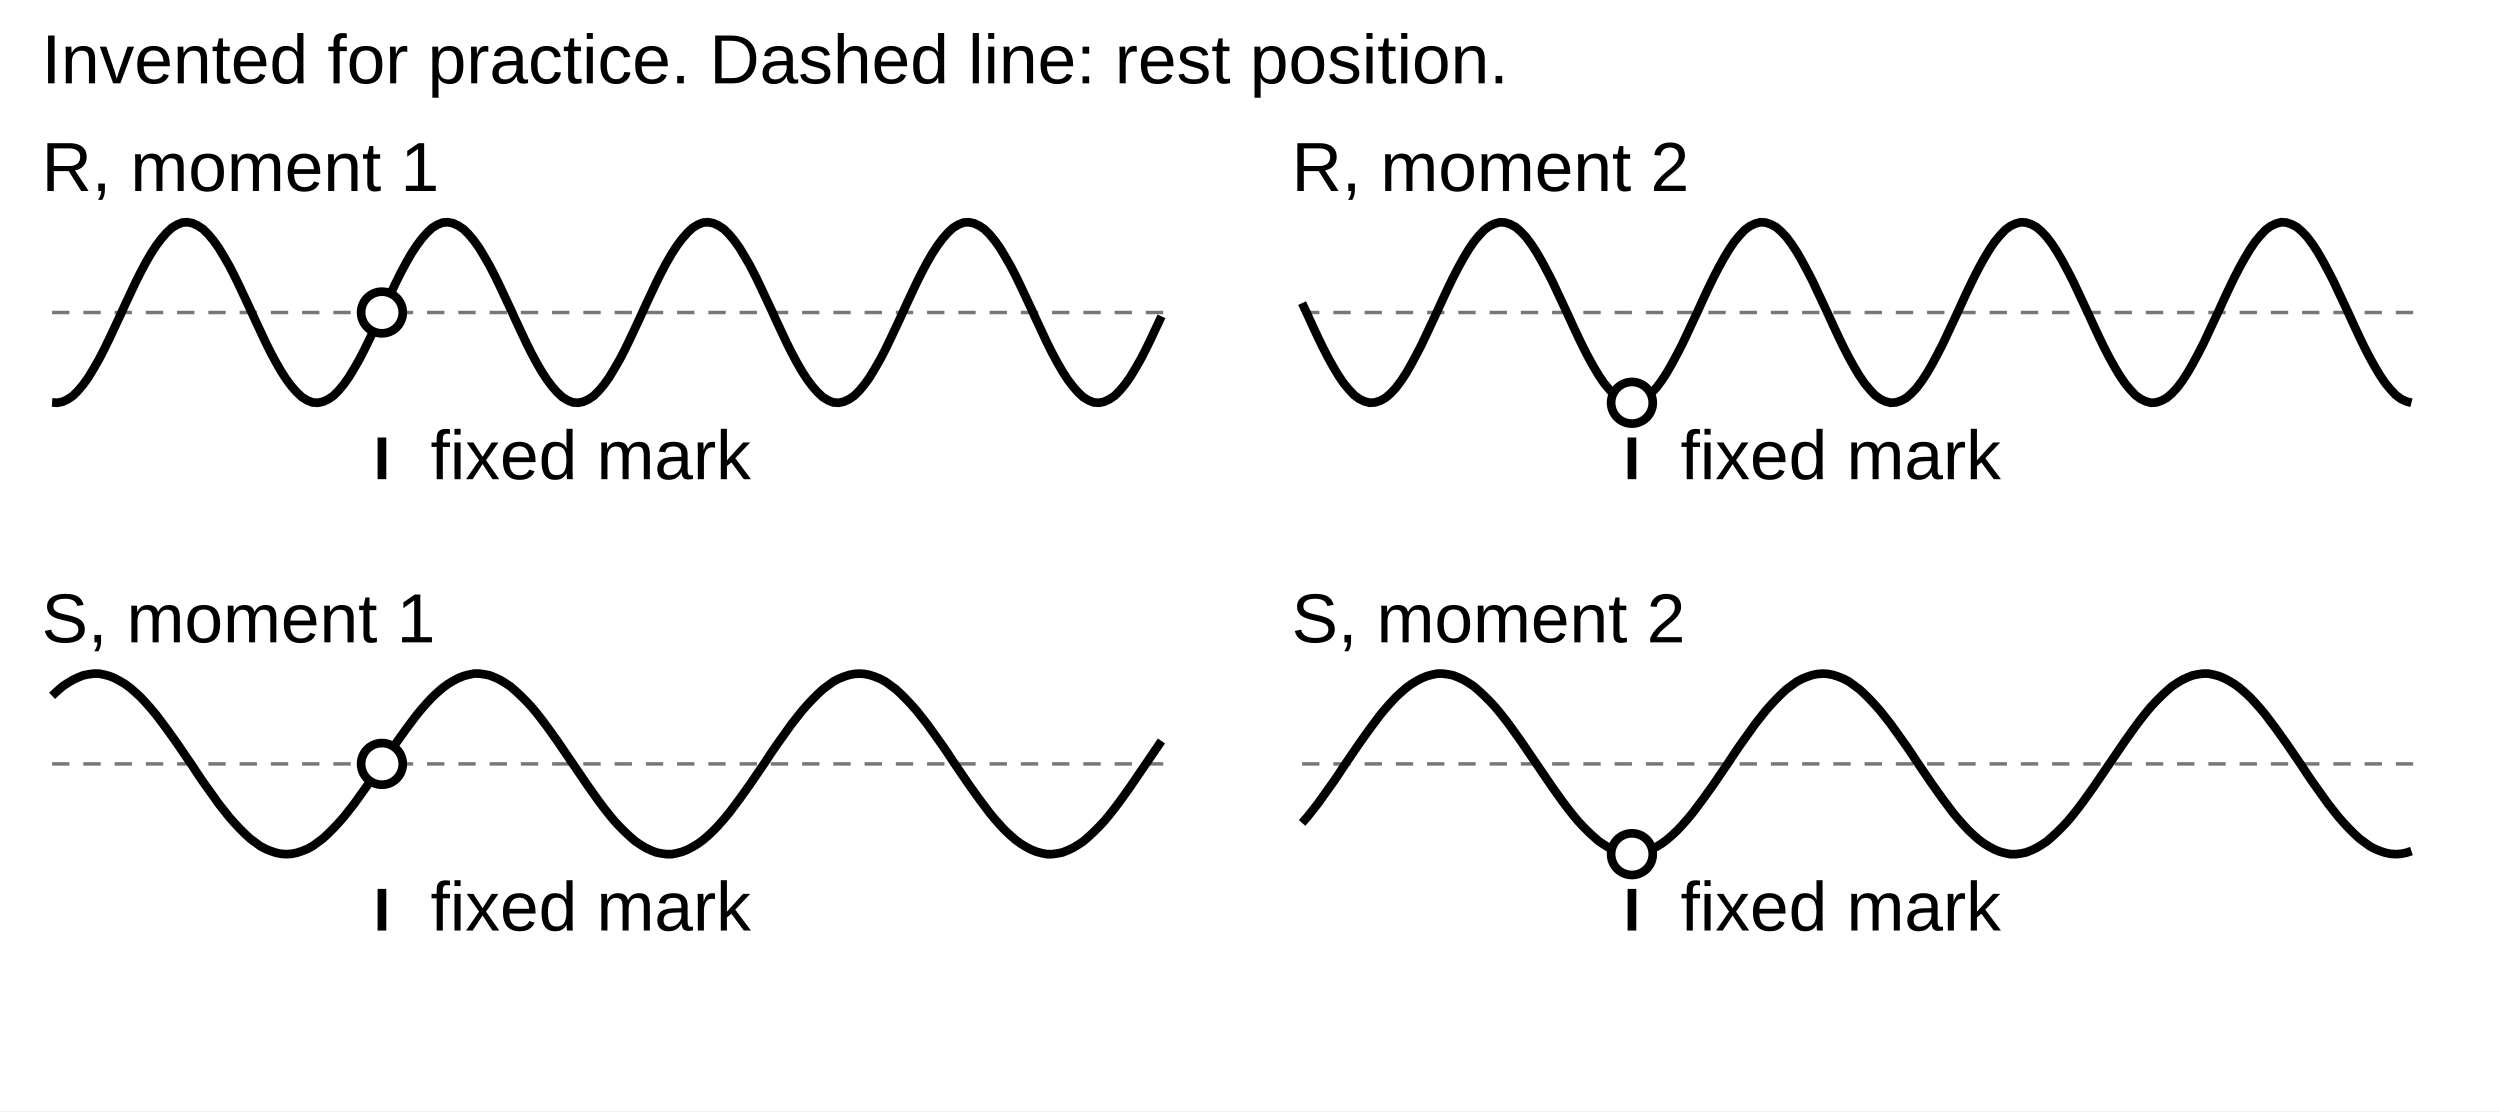
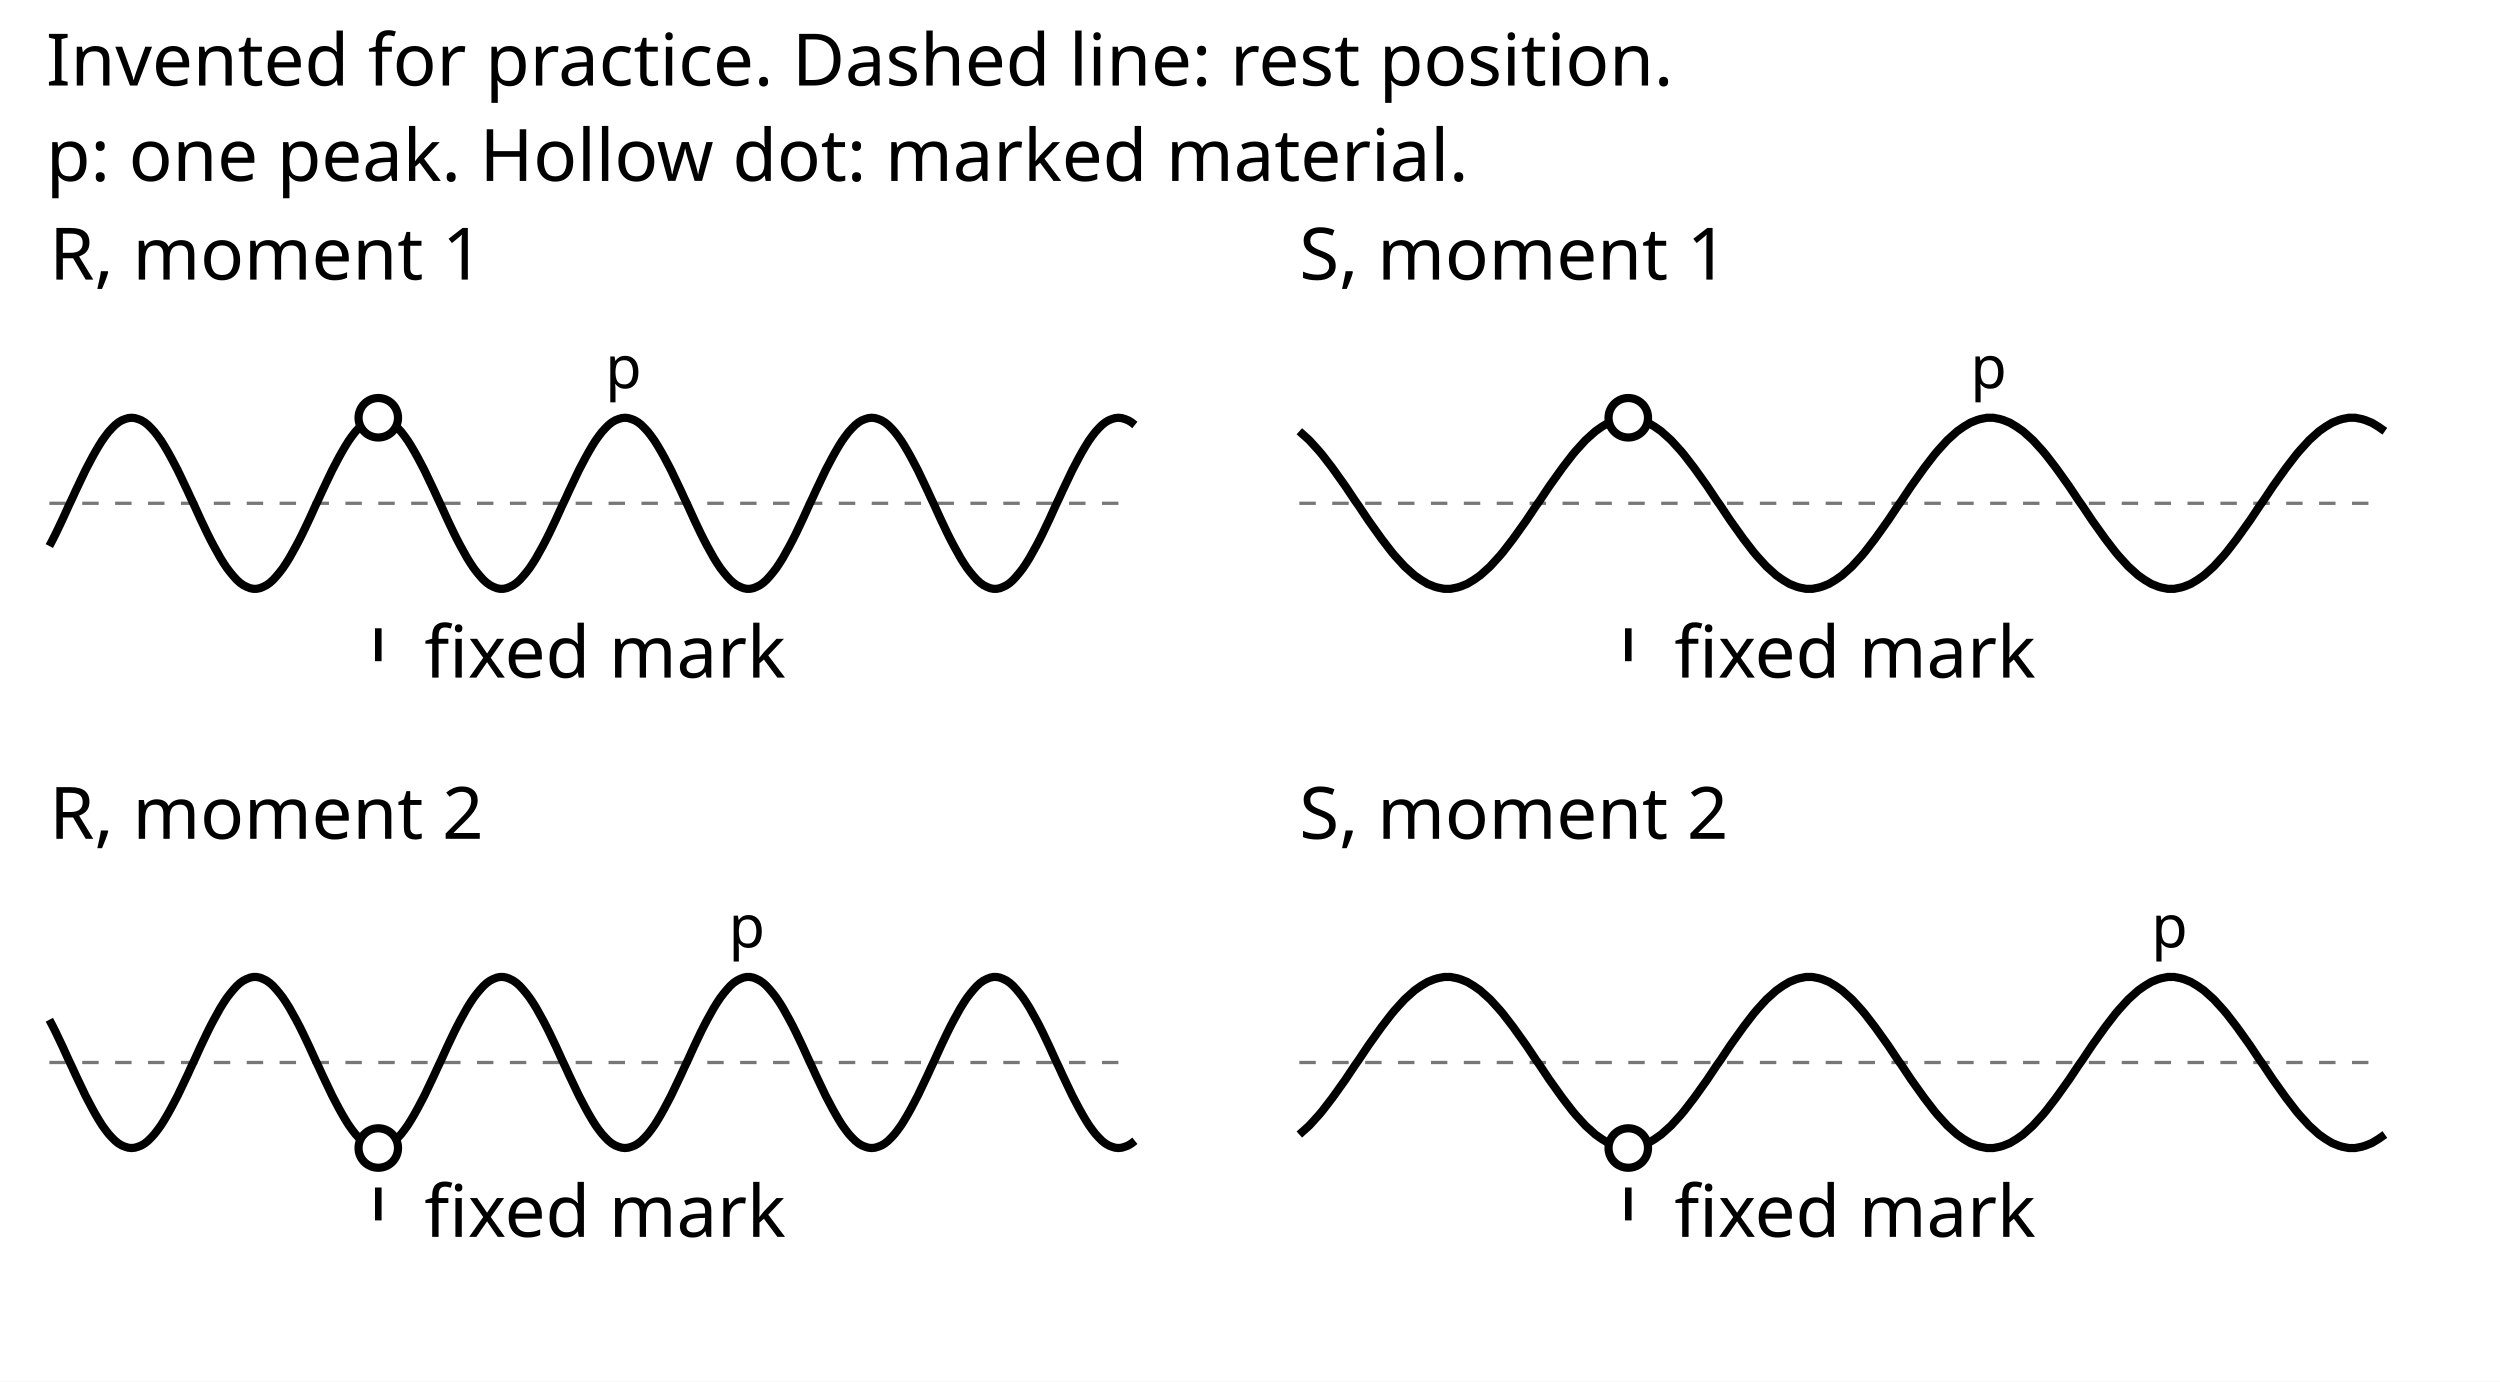
- <svg xmlns="http://www.w3.org/2000/svg" viewBox="0 0 720 320" role="img" aria-label="Original invented observation frames">
+ <svg xmlns="http://www.w3.org/2000/svg" viewBox="0 0 760 420" role="img" aria-label="Invented wave observation frames">
  <rect width="100%" height="100%" fill="white" />
-   <g font-family="Arial,sans-serif" font-size="20" fill="black">
-     <text x="12" y="24">Invented for practice. Dashed line: rest position.</text>
-     <text x="12" y="55">R, moment 1</text>
-     <line x1="15" y1="90" x2="335" y2="90" stroke="#777" stroke-dasharray="5 4" />
-     <polyline points="15.0,115.9 16.5,116.0 18.0,115.7 19.5,115.0 21.0,114.0 22.5,112.5 24.0,110.7 25.5,108.6 27.0,106.1 28.5,103.5 30.0,100.6 31.5,97.5 33.0,94.3 34.5,91.1 36.0,87.8 37.5,84.6 39.0,81.4 40.5,78.4 42.0,75.6 43.5,73.0 45.0,70.7 46.5,68.7 48.0,67.0 49.5,65.6 51.0,64.7 52.5,64.1 54.0,64.0 55.5,64.3 57.0,65.0 58.5,66.0 60.0,67.5 61.5,69.3 63.0,71.4 64.5,73.9 66.0,76.5 67.5,79.4 69.0,82.5 70.5,85.7 72.0,88.9 73.5,92.2 75.0,95.4 76.5,98.6 78.0,101.6 79.5,104.4 81.0,107.0 82.5,109.3 84.0,111.3 85.5,113.0 87.0,114.4 88.5,115.3 90.0,115.9 91.5,116.0 93.0,115.7 94.5,115.0 96.0,114.0 97.5,112.5 99.0,110.7 100.5,108.6 102.0,106.1 103.5,103.5 105.0,100.6 106.5,97.5 108.0,94.3 109.5,91.1 111.0,87.8 112.5,84.6 114.0,81.4 115.5,78.4 117.0,75.6 118.5,73.0 120.0,70.7 121.5,68.7 123.0,67.0 124.5,65.6 126.0,64.7 127.5,64.1 129.0,64.0 130.5,64.3 132.0,65.0 133.5,66.0 135.0,67.5 136.5,69.3 138.0,71.4 139.5,73.9 141.0,76.5 142.5,79.4 144.0,82.5 145.5,85.7 147.0,88.9 148.5,92.2 150.0,95.4 151.5,98.6 153.0,101.6 154.5,104.4 156.0,107.0 157.5,109.3 159.0,111.3 160.5,113.0 162.0,114.4 163.5,115.3 165.0,115.9 166.5,116.0 168.0,115.7 169.5,115.0 171.0,114.0 172.5,112.5 174.0,110.7 175.5,108.6 177.0,106.1 178.5,103.5 180.0,100.6 181.5,97.5 183.0,94.3 184.5,91.1 186.0,87.8 187.5,84.6 189.0,81.4 190.5,78.4 192.0,75.6 193.5,73.0 195.0,70.7 196.5,68.7 198.0,67.0 199.5,65.6 201.0,64.7 202.5,64.1 204.0,64.0 205.5,64.3 207.0,65.0 208.5,66.0 210.0,67.5 211.5,69.3 213.0,71.4 214.5,73.9 216.0,76.5 217.5,79.4 219.0,82.5 220.5,85.7 222.0,88.9 223.5,92.2 225.0,95.4 226.5,98.6 228.0,101.6 229.5,104.4 231.0,107.0 232.5,109.3 234.0,111.3 235.5,113.0 237.0,114.4 238.5,115.3 240.0,115.9 241.5,116.0 243.0,115.7 244.5,115.0 246.0,114.0 247.5,112.5 249.0,110.7 250.5,108.6 252.0,106.1 253.5,103.5 255.0,100.6 256.5,97.5 258.0,94.3 259.5,91.1 261.0,87.8 262.5,84.6 264.0,81.4 265.5,78.4 267.0,75.6 268.5,73.0 270.0,70.7 271.5,68.7 273.0,67.0 274.5,65.6 276.0,64.7 277.5,64.1 279.0,64.0 280.5,64.3 282.0,65.0 283.5,66.0 285.0,67.5 286.5,69.3 288.0,71.4 289.5,73.9 291.0,76.5 292.5,79.4 294.0,82.5 295.5,85.7 297.0,88.9 298.5,92.2 300.0,95.4 301.5,98.6 303.0,101.6 304.5,104.4 306.0,107.0 307.5,109.3 309.0,111.3 310.5,113.0 312.0,114.4 313.5,115.3 315.0,115.9 316.5,116.0 318.0,115.7 319.5,115.0 321.0,114.0 322.5,112.5 324.0,110.7 325.5,108.6 327.0,106.1 328.5,103.5 330.0,100.6 331.5,97.5 333.0,94.3 334.5,91.1" fill="none" stroke="black" stroke-width="2.5" />
-     <circle cx="110" cy="90.0" r="6" fill="white" stroke="black" stroke-width="2.5" />
-     <line x1="110" y1="126" x2="110" y2="138" stroke="black" stroke-width="2.5" />
-     <text x="124" y="138">fixed mark</text>
-     <text x="372" y="55">R, moment 2</text>
-     <line x1="375" y1="90" x2="695" y2="90" stroke="#777" stroke-dasharray="5 4" />
-     <polyline points="375.0,87.3 376.5,90.5 378.0,93.8 379.5,97.0 381.0,100.1 382.5,103.0 384.0,105.7 385.5,108.2 387.0,110.4 388.5,112.2 390.0,113.8 391.5,114.9 393.0,115.6 394.5,116.0 396.0,115.9 397.5,115.4 399.0,114.6 400.5,113.3 402.0,111.7 403.5,109.7 405.0,107.4 406.5,104.8 408.0,102.0 409.5,99.1 411.0,95.9 412.5,92.7 414.0,89.5 415.5,86.2 417.0,83.0 418.5,79.9 420.0,77.0 421.5,74.3 423.0,71.8 424.5,69.6 426.0,67.8 427.5,66.2 429.0,65.1 430.5,64.4 432.0,64.0 433.5,64.1 435.0,64.6 436.5,65.4 438.0,66.7 439.5,68.3 441.0,70.3 442.5,72.6 444.0,75.2 445.5,78.0 447.0,80.9 448.5,84.1 450.0,87.3 451.5,90.5 453.0,93.8 454.5,97.0 456.0,100.1 457.5,103.0 459.0,105.7 460.5,108.2 462.0,110.4 463.5,112.2 465.0,113.8 466.5,114.9 468.0,115.6 469.5,116.0 471.0,115.9 472.5,115.4 474.0,114.6 475.5,113.3 477.0,111.7 478.5,109.7 480.0,107.4 481.5,104.8 483.0,102.0 484.5,99.1 486.0,95.9 487.5,92.7 489.0,89.5 490.5,86.2 492.0,83.0 493.5,79.9 495.0,77.0 496.5,74.3 498.0,71.8 499.5,69.6 501.0,67.8 502.5,66.2 504.0,65.1 505.5,64.4 507.0,64.0 508.5,64.1 510.0,64.6 511.5,65.4 513.0,66.7 514.5,68.3 516.0,70.3 517.5,72.6 519.0,75.2 520.5,78.0 522.0,80.9 523.5,84.1 525.0,87.3 526.5,90.5 528.0,93.8 529.5,97.0 531.0,100.1 532.5,103.0 534.0,105.7 535.5,108.2 537.0,110.4 538.5,112.2 540.0,113.8 541.5,114.9 543.0,115.6 544.5,116.0 546.0,115.9 547.5,115.4 549.0,114.6 550.5,113.3 552.0,111.7 553.5,109.7 555.0,107.4 556.5,104.8 558.0,102.0 559.5,99.1 561.0,95.9 562.5,92.7 564.0,89.5 565.5,86.2 567.0,83.0 568.5,79.9 570.0,77.0 571.5,74.3 573.0,71.8 574.5,69.6 576.0,67.8 577.5,66.2 579.0,65.1 580.5,64.4 582.0,64.0 583.5,64.1 585.0,64.6 586.5,65.4 588.0,66.7 589.5,68.3 591.0,70.3 592.5,72.6 594.0,75.2 595.5,78.0 597.0,80.9 598.5,84.1 600.0,87.3 601.5,90.5 603.0,93.8 604.5,97.0 606.0,100.1 607.5,103.0 609.0,105.7 610.5,108.2 612.0,110.4 613.5,112.2 615.0,113.8 616.5,114.9 618.0,115.6 619.5,116.0 621.0,115.9 622.5,115.4 624.0,114.6 625.5,113.3 627.0,111.7 628.5,109.7 630.0,107.4 631.5,104.8 633.0,102.0 634.5,99.1 636.0,95.9 637.5,92.7 639.0,89.5 640.5,86.2 642.0,83.0 643.5,79.9 645.0,77.0 646.5,74.3 648.0,71.8 649.5,69.6 651.0,67.8 652.5,66.2 654.0,65.1 655.5,64.4 657.0,64.0 658.5,64.1 660.0,64.6 661.5,65.4 663.0,66.7 664.5,68.3 666.0,70.3 667.5,72.6 669.0,75.2 670.5,78.0 672.0,80.9 673.5,84.1 675.0,87.3 676.5,90.5 678.0,93.8 679.5,97.0 681.0,100.1 682.5,103.0 684.0,105.7 685.5,108.2 687.0,110.4 688.5,112.2 690.0,113.8 691.5,114.9 693.0,115.6 694.5,116.0" fill="none" stroke="black" stroke-width="2.5" />
-     <circle cx="470" cy="116.0" r="6" fill="white" stroke="black" stroke-width="2.5" />
-     <line x1="470" y1="126" x2="470" y2="138" stroke="black" stroke-width="2.5" />
-     <text x="484" y="138">fixed mark</text>
-     <text x="12" y="185">S, moment 1</text>
-     <line x1="15" y1="220" x2="335" y2="220" stroke="#777" stroke-dasharray="5 4" />
-     <polyline points="15.0,200.4 16.5,199.0 18.0,197.7 19.5,196.7 21.0,195.8 22.5,195.1 24.0,194.5 25.5,194.2 27.0,194.0 28.5,194.0 30.0,194.3 31.5,194.7 33.0,195.3 34.5,196.1 36.0,197.0 37.5,198.1 39.0,199.4 40.5,200.8 42.0,202.4 43.5,204.1 45.0,205.9 46.5,207.9 48.0,209.9 49.5,212.0 51.0,214.1 52.5,216.3 54.0,218.5 55.5,220.7 57.0,223.0 58.5,225.2 60.0,227.3 61.5,229.4 63.0,231.5 64.5,233.4 66.0,235.3 67.5,237.0 69.0,238.6 70.5,240.1 72.0,241.5 73.5,242.6 75.0,243.7 76.5,244.5 78.0,245.1 79.5,245.6 81.0,245.9 82.5,246.0 84.0,245.9 85.5,245.6 87.0,245.1 88.5,244.5 90.0,243.7 91.5,242.6 93.0,241.5 94.5,240.1 96.0,238.6 97.5,237.0 99.0,235.3 100.5,233.4 102.0,231.5 103.5,229.4 105.0,227.3 106.5,225.2 108.0,223.0 109.5,220.7 111.0,218.5 112.5,216.3 114.0,214.1 115.5,212.0 117.0,209.9 118.5,207.9 120.0,205.9 121.5,204.1 123.0,202.4 124.5,200.8 126.0,199.4 127.5,198.1 129.0,197.0 130.5,196.1 132.0,195.3 133.5,194.7 135.0,194.3 136.5,194.0 138.0,194.0 139.5,194.2 141.0,194.5 142.5,195.1 144.0,195.8 145.5,196.7 147.0,197.7 148.5,199.0 150.0,200.4 151.5,201.9 153.0,203.5 154.5,205.3 156.0,207.2 157.5,209.2 159.0,211.3 160.5,213.4 162.0,215.6 163.5,217.8 165.0,220.0 166.5,222.2 168.0,224.4 169.5,226.6 171.0,228.7 172.5,230.8 174.0,232.8 175.5,234.7 177.0,236.5 178.5,238.1 180.0,239.6 181.5,241.0 183.0,242.3 184.5,243.3 186.0,244.2 187.5,244.9 189.0,245.5 190.5,245.8 192.0,246.0 193.5,246.0 195.0,245.7 196.5,245.3 198.0,244.7 199.5,243.9 201.0,243.0 202.5,241.9 204.0,240.6 205.5,239.2 207.0,237.6 208.5,235.9 210.0,234.1 211.5,232.1 213.0,230.1 214.5,228.0 216.0,225.9 217.5,223.7 219.0,221.5 220.5,219.3 222.0,217.0 223.5,214.8 225.0,212.7 226.5,210.6 228.0,208.5 229.5,206.6 231.0,204.7 232.5,203.0 234.0,201.4 235.5,199.9 237.0,198.5 238.5,197.4 240.0,196.3 241.5,195.5 243.0,194.9 244.5,194.4 246.0,194.1 247.5,194.0 249.0,194.1 250.5,194.4 252.0,194.9 253.5,195.5 255.0,196.3 256.5,197.4 258.0,198.5 259.5,199.9 261.0,201.4 262.5,203.0 264.0,204.7 265.5,206.6 267.0,208.5 268.5,210.6 270.0,212.7 271.5,214.8 273.0,217.0 274.5,219.3 276.0,221.5 277.5,223.7 279.0,225.9 280.5,228.0 282.0,230.1 283.5,232.1 285.0,234.1 286.5,235.9 288.0,237.6 289.5,239.2 291.0,240.6 292.5,241.9 294.0,243.0 295.5,243.9 297.0,244.7 298.5,245.3 300.0,245.7 301.5,246.0 303.0,246.0 304.5,245.8 306.0,245.5 307.5,244.9 309.0,244.2 310.5,243.3 312.0,242.3 313.5,241.0 315.0,239.6 316.5,238.1 318.0,236.5 319.5,234.7 321.0,232.8 322.5,230.8 324.0,228.7 325.5,226.6 327.0,224.4 328.5,222.2 330.0,220.0 331.5,217.8 333.0,215.6 334.5,213.4" fill="none" stroke="black" stroke-width="2.5" />
-     <circle cx="110" cy="220.0" r="6" fill="white" stroke="black" stroke-width="2.5" />
-     <line x1="110" y1="256" x2="110" y2="268" stroke="black" stroke-width="2.5" />
-     <text x="124" y="268">fixed mark</text>
-     <text x="372" y="185">S, moment 2</text>
-     <line x1="375" y1="220" x2="695" y2="220" stroke="#777" stroke-dasharray="5 4" />
-     <polyline points="375.0,237.0 376.5,235.3 378.0,233.4 379.5,231.5 381.0,229.4 382.5,227.3 384.0,225.2 385.5,223.0 387.0,220.7 388.5,218.5 390.0,216.3 391.5,214.1 393.0,212.0 394.5,209.9 396.0,207.9 397.5,205.9 399.0,204.1 400.5,202.4 402.0,200.8 403.5,199.4 405.0,198.1 406.5,197.0 408.0,196.1 409.5,195.3 411.0,194.7 412.5,194.3 414.0,194.0 415.5,194.0 417.0,194.2 418.5,194.5 420.0,195.1 421.5,195.8 423.0,196.7 424.5,197.7 426.0,199.0 427.5,200.4 429.0,201.9 430.5,203.5 432.0,205.3 433.5,207.2 435.0,209.2 436.5,211.3 438.0,213.4 439.5,215.6 441.0,217.8 442.5,220.0 444.0,222.2 445.5,224.4 447.0,226.6 448.5,228.7 450.0,230.8 451.5,232.8 453.0,234.7 454.5,236.5 456.0,238.1 457.5,239.6 459.0,241.0 460.5,242.3 462.0,243.3 463.5,244.2 465.0,244.9 466.5,245.5 468.0,245.8 469.5,246.0 471.0,246.0 472.5,245.7 474.0,245.3 475.5,244.7 477.0,243.9 478.5,243.0 480.0,241.9 481.5,240.6 483.0,239.2 484.5,237.6 486.0,235.9 487.5,234.1 489.0,232.1 490.5,230.1 492.0,228.0 493.5,225.9 495.0,223.7 496.5,221.5 498.0,219.3 499.5,217.0 501.0,214.8 502.5,212.7 504.0,210.6 505.5,208.5 507.0,206.6 508.5,204.7 510.0,203.0 511.5,201.4 513.0,199.9 514.5,198.5 516.0,197.4 517.5,196.3 519.0,195.5 520.5,194.9 522.0,194.4 523.5,194.1 525.0,194.0 526.5,194.1 528.0,194.4 529.5,194.9 531.0,195.5 532.5,196.3 534.0,197.4 535.5,198.5 537.0,199.9 538.5,201.4 540.0,203.0 541.5,204.7 543.0,206.6 544.5,208.5 546.0,210.6 547.5,212.7 549.0,214.8 550.5,217.0 552.0,219.3 553.5,221.5 555.0,223.7 556.5,225.9 558.0,228.0 559.5,230.1 561.0,232.1 562.5,234.1 564.0,235.9 565.5,237.6 567.0,239.2 568.5,240.6 570.0,241.9 571.5,243.0 573.0,243.9 574.5,244.7 576.0,245.3 577.5,245.7 579.0,246.0 580.5,246.0 582.0,245.8 583.5,245.5 585.0,244.9 586.5,244.2 588.0,243.3 589.5,242.3 591.0,241.0 592.5,239.6 594.0,238.1 595.5,236.5 597.0,234.7 598.5,232.8 600.0,230.8 601.5,228.7 603.0,226.6 604.5,224.4 606.0,222.2 607.5,220.0 609.0,217.8 610.5,215.6 612.0,213.4 613.5,211.3 615.0,209.2 616.5,207.2 618.0,205.3 619.5,203.5 621.0,201.9 622.5,200.4 624.0,199.0 625.5,197.7 627.0,196.7 628.5,195.8 630.0,195.1 631.5,194.5 633.0,194.2 634.5,194.0 636.0,194.0 637.5,194.3 639.0,194.7 640.5,195.3 642.0,196.1 643.5,197.0 645.0,198.1 646.5,199.4 648.0,200.8 649.5,202.4 651.0,204.1 652.5,205.9 654.0,207.9 655.5,209.9 657.0,212.0 658.5,214.1 660.0,216.3 661.5,218.5 663.0,220.7 664.5,223.0 666.0,225.2 667.5,227.3 669.0,229.4 670.5,231.5 672.0,233.4 673.5,235.3 675.0,237.0 676.5,238.6 678.0,240.1 679.5,241.5 681.0,242.6 682.5,243.7 684.0,244.5 685.5,245.1 687.0,245.6 688.5,245.9 690.0,246.0 691.5,245.9 693.0,245.6 694.5,245.1" fill="none" stroke="black" stroke-width="2.5" />
-     <circle cx="470" cy="246.0" r="6" fill="white" stroke="black" stroke-width="2.5" />
-     <line x1="470" y1="256" x2="470" y2="268" stroke="black" stroke-width="2.5" />
-     <text x="484" y="268">fixed mark</text>
+   <g font-family="sans-serif" font-size="22" fill="black">
+     <text x="14" y="26">Invented for practice. Dashed line: rest position.</text>
+     <text x="14" y="55">p: one peak. Hollow dot: marked material.</text>
+     <text x="15" y="85">R, moment 1</text>
+     <path d="M 15 153 h 330" fill="none" stroke="#777" stroke-dasharray="5 5" />
+     <polyline points="15.0,166.0 16.0,164.1 17.0,162.1 18.0,160.0 19.0,157.9 20.0,155.7 21.0,153.5 22.0,151.4 23.0,149.2 24.0,147.1 25.0,145.0 26.0,142.9 27.0,141.0 28.0,139.1 29.0,137.3 30.0,135.6 31.0,134.0 32.0,132.6 33.0,131.3 34.0,130.2 35.0,129.2 36.0,128.4 37.0,127.8 38.0,127.4 39.0,127.1 40.0,127.0 41.0,127.1 42.0,127.4 43.0,127.8 44.0,128.4 45.0,129.2 46.0,130.2 47.0,131.3 48.0,132.6 49.0,134.0 50.0,135.6 51.0,137.3 52.0,139.1 53.0,141.0 54.0,142.9 55.0,145.0 56.0,147.1 57.0,149.2 58.0,151.4 59.0,153.5 60.0,155.7 61.0,157.9 62.0,160.0 63.0,162.1 64.0,164.1 65.0,166.0 66.0,167.8 67.0,169.6 68.0,171.2 69.0,172.7 70.0,174.0 71.0,175.2 72.0,176.3 73.0,177.2 74.0,177.9 75.0,178.4 76.0,178.8 77.0,179.0 78.0,179.0 79.0,178.8 80.0,178.4 81.0,177.9 82.0,177.2 83.0,176.3 84.0,175.2 85.0,174.0 86.0,172.7 87.0,171.2 88.0,169.6 89.0,167.8 90.0,166.0 91.0,164.1 92.0,162.1 93.0,160.0 94.0,157.9 95.0,155.7 96.0,153.5 97.0,151.4 98.0,149.2 99.0,147.1 100.0,145.0 101.0,142.9 102.0,141.0 103.0,139.1 104.0,137.3 105.0,135.6 106.0,134.0 107.0,132.6 108.0,131.3 109.0,130.2 110.0,129.2 111.0,128.4 112.0,127.8 113.0,127.4 114.0,127.1 115.0,127.0 116.0,127.1 117.0,127.4 118.0,127.8 119.0,128.4 120.0,129.2 121.0,130.2 122.0,131.3 123.0,132.6 124.0,134.0 125.0,135.6 126.0,137.3 127.0,139.1 128.0,141.0 129.0,142.9 130.0,145.0 131.0,147.1 132.0,149.2 133.0,151.4 134.0,153.5 135.0,155.7 136.0,157.9 137.0,160.0 138.0,162.1 139.0,164.1 140.0,166.0 141.0,167.8 142.0,169.6 143.0,171.2 144.0,172.7 145.0,174.0 146.0,175.2 147.0,176.3 148.0,177.2 149.0,177.9 150.0,178.4 151.0,178.8 152.0,179.0 153.0,179.0 154.0,178.8 155.0,178.4 156.0,177.9 157.0,177.2 158.0,176.3 159.0,175.2 160.0,174.0 161.0,172.7 162.0,171.2 163.0,169.6 164.0,167.8 165.0,166.0 166.0,164.1 167.0,162.1 168.0,160.0 169.0,157.9 170.0,155.7 171.0,153.5 172.0,151.4 173.0,149.2 174.0,147.1 175.0,145.0 176.0,142.9 177.0,141.0 178.0,139.1 179.0,137.3 180.0,135.6 181.0,134.0 182.0,132.6 183.0,131.3 184.0,130.2 185.0,129.2 186.0,128.4 187.0,127.8 188.0,127.4 189.0,127.1 190.0,127.0 191.0,127.1 192.0,127.4 193.0,127.8 194.0,128.4 195.0,129.2 196.0,130.2 197.0,131.3 198.0,132.6 199.0,134.0 200.0,135.6 201.0,137.3 202.0,139.1 203.0,141.0 204.0,142.9 205.0,145.0 206.0,147.1 207.0,149.2 208.0,151.4 209.0,153.5 210.0,155.7 211.0,157.9 212.0,160.0 213.0,162.1 214.0,164.1 215.0,166.0 216.0,167.8 217.0,169.6 218.0,171.2 219.0,172.7 220.0,174.0 221.0,175.2 222.0,176.3 223.0,177.2 224.0,177.9 225.0,178.4 226.0,178.8 227.0,179.0 228.0,179.0 229.0,178.8 230.0,178.4 231.0,177.9 232.0,177.2 233.0,176.3 234.0,175.2 235.0,174.0 236.0,172.7 237.0,171.2 238.0,169.6 239.0,167.8 240.0,166.0 241.0,164.1 242.0,162.1 243.0,160.0 244.0,157.9 245.0,155.7 246.0,153.5 247.0,151.4 248.0,149.2 249.0,147.1 250.0,145.0 251.0,142.9 252.0,141.0 253.0,139.1 254.0,137.3 255.0,135.6 256.0,134.0 257.0,132.6 258.0,131.3 259.0,130.2 260.0,129.2 261.0,128.4 262.0,127.8 263.0,127.4 264.0,127.1 265.0,127.0 266.0,127.1 267.0,127.4 268.0,127.8 269.0,128.4 270.0,129.2 271.0,130.2 272.0,131.3 273.0,132.6 274.0,134.0 275.0,135.6 276.0,137.3 277.0,139.1 278.0,141.0 279.0,142.9 280.0,145.0 281.0,147.1 282.0,149.2 283.0,151.4 284.0,153.5 285.0,155.7 286.0,157.9 287.0,160.0 288.0,162.1 289.0,164.1 290.0,166.0 291.0,167.8 292.0,169.6 293.0,171.2 294.0,172.7 295.0,174.0 296.0,175.2 297.0,176.3 298.0,177.2 299.0,177.9 300.0,178.4 301.0,178.8 302.0,179.0 303.0,179.0 304.0,178.8 305.0,178.4 306.0,177.9 307.0,177.2 308.0,176.3 309.0,175.2 310.0,174.0 311.0,172.7 312.0,171.2 313.0,169.6 314.0,167.8 315.0,166.0 316.0,164.1 317.0,162.1 318.0,160.0 319.0,157.9 320.0,155.7 321.0,153.5 322.0,151.4 323.0,149.2 324.0,147.1 325.0,145.0 326.0,142.9 327.0,141.0 328.0,139.1 329.0,137.3 330.0,135.6 331.0,134.0 332.0,132.6 333.0,131.3 334.0,130.2 335.0,129.2 336.0,128.4 337.0,127.8 338.0,127.4 339.0,127.1 340.0,127.0 341.0,127.1 342.0,127.4 343.0,127.8 344.0,128.4 345.0,129.2" fill="none" stroke="black" stroke-width="2.5" />
+     <circle cx="115" cy="127.0" r="6" fill="white" stroke="black" stroke-width="2.5" />
+     <path d="M 115 191 v 10" stroke="black" stroke-width="2" />
+     <text x="129" y="206">fixed mark</text>
+     <text x="184.0" y="118.0" font-size="18">p</text>
+     <text x="15" y="255">R, moment 2</text>
+     <path d="M 15 323 h 330" fill="none" stroke="#777" stroke-dasharray="5 5" />
+     <polyline points="15.0,310.0 16.0,311.9 17.0,313.9 18.0,316.0 19.0,318.1 20.0,320.3 21.0,322.5 22.0,324.6 23.0,326.8 24.0,328.9 25.0,331.0 26.0,333.1 27.0,335.0 28.0,336.9 29.0,338.7 30.0,340.4 31.0,342.0 32.0,343.4 33.0,344.7 34.0,345.8 35.0,346.8 36.0,347.6 37.0,348.2 38.0,348.6 39.0,348.9 40.0,349.0 41.0,348.9 42.0,348.6 43.0,348.2 44.0,347.6 45.0,346.8 46.0,345.8 47.0,344.7 48.0,343.4 49.0,342.0 50.0,340.4 51.0,338.7 52.0,336.9 53.0,335.0 54.0,333.1 55.0,331.0 56.0,328.9 57.0,326.8 58.0,324.6 59.0,322.5 60.0,320.3 61.0,318.1 62.0,316.0 63.0,313.9 64.0,311.9 65.0,310.0 66.0,308.2 67.0,306.4 68.0,304.8 69.0,303.3 70.0,302.0 71.0,300.8 72.0,299.7 73.0,298.8 74.0,298.1 75.0,297.6 76.0,297.2 77.0,297.0 78.0,297.0 79.0,297.2 80.0,297.6 81.0,298.1 82.0,298.8 83.0,299.7 84.0,300.8 85.0,302.0 86.0,303.3 87.0,304.8 88.0,306.4 89.0,308.2 90.0,310.0 91.0,311.9 92.0,313.9 93.0,316.0 94.0,318.1 95.0,320.3 96.0,322.5 97.0,324.6 98.0,326.8 99.0,328.9 100.0,331.0 101.0,333.1 102.0,335.0 103.0,336.9 104.0,338.7 105.0,340.4 106.0,342.0 107.0,343.4 108.0,344.7 109.0,345.8 110.0,346.8 111.0,347.6 112.0,348.2 113.0,348.6 114.0,348.9 115.0,349.0 116.0,348.9 117.0,348.6 118.0,348.2 119.0,347.6 120.0,346.8 121.0,345.8 122.0,344.7 123.0,343.4 124.0,342.0 125.0,340.4 126.0,338.7 127.0,336.9 128.0,335.0 129.0,333.1 130.0,331.0 131.0,328.9 132.0,326.8 133.0,324.6 134.0,322.5 135.0,320.3 136.0,318.1 137.0,316.0 138.0,313.9 139.0,311.9 140.0,310.0 141.0,308.2 142.0,306.4 143.0,304.8 144.0,303.3 145.0,302.0 146.0,300.8 147.0,299.7 148.0,298.8 149.0,298.1 150.0,297.6 151.0,297.2 152.0,297.0 153.0,297.0 154.0,297.2 155.0,297.6 156.0,298.1 157.0,298.8 158.0,299.7 159.0,300.8 160.0,302.0 161.0,303.3 162.0,304.8 163.0,306.4 164.0,308.2 165.0,310.0 166.0,311.9 167.0,313.9 168.0,316.0 169.0,318.1 170.0,320.3 171.0,322.5 172.0,324.6 173.0,326.8 174.0,328.9 175.0,331.0 176.0,333.1 177.0,335.0 178.0,336.9 179.0,338.7 180.0,340.4 181.0,342.0 182.0,343.4 183.0,344.7 184.0,345.8 185.0,346.8 186.0,347.6 187.0,348.2 188.0,348.6 189.0,348.9 190.0,349.0 191.0,348.9 192.0,348.6 193.0,348.2 194.0,347.6 195.0,346.8 196.0,345.8 197.0,344.7 198.0,343.4 199.0,342.0 200.0,340.4 201.0,338.7 202.0,336.9 203.0,335.0 204.0,333.1 205.0,331.0 206.0,328.9 207.0,326.8 208.0,324.6 209.0,322.5 210.0,320.3 211.0,318.1 212.0,316.0 213.0,313.9 214.0,311.9 215.0,310.0 216.0,308.2 217.0,306.4 218.0,304.8 219.0,303.3 220.0,302.0 221.0,300.8 222.0,299.7 223.0,298.8 224.0,298.1 225.0,297.6 226.0,297.2 227.0,297.0 228.0,297.0 229.0,297.2 230.0,297.6 231.0,298.1 232.0,298.8 233.0,299.7 234.0,300.8 235.0,302.0 236.0,303.3 237.0,304.8 238.0,306.4 239.0,308.2 240.0,310.0 241.0,311.9 242.0,313.9 243.0,316.0 244.0,318.1 245.0,320.3 246.0,322.5 247.0,324.6 248.0,326.8 249.0,328.9 250.0,331.0 251.0,333.1 252.0,335.0 253.0,336.9 254.0,338.7 255.0,340.4 256.0,342.0 257.0,343.4 258.0,344.7 259.0,345.8 260.0,346.8 261.0,347.6 262.0,348.2 263.0,348.6 264.0,348.9 265.0,349.0 266.0,348.9 267.0,348.6 268.0,348.2 269.0,347.6 270.0,346.8 271.0,345.8 272.0,344.7 273.0,343.4 274.0,342.0 275.0,340.4 276.0,338.7 277.0,336.9 278.0,335.0 279.0,333.1 280.0,331.0 281.0,328.9 282.0,326.8 283.0,324.6 284.0,322.5 285.0,320.3 286.0,318.1 287.0,316.0 288.0,313.9 289.0,311.9 290.0,310.0 291.0,308.2 292.0,306.4 293.0,304.8 294.0,303.3 295.0,302.0 296.0,300.8 297.0,299.7 298.0,298.8 299.0,298.1 300.0,297.6 301.0,297.2 302.0,297.0 303.0,297.0 304.0,297.2 305.0,297.6 306.0,298.1 307.0,298.8 308.0,299.7 309.0,300.8 310.0,302.0 311.0,303.3 312.0,304.8 313.0,306.4 314.0,308.2 315.0,310.0 316.0,311.9 317.0,313.9 318.0,316.0 319.0,318.1 320.0,320.3 321.0,322.5 322.0,324.6 323.0,326.8 324.0,328.9 325.0,331.0 326.0,333.1 327.0,335.0 328.0,336.9 329.0,338.7 330.0,340.4 331.0,342.0 332.0,343.4 333.0,344.7 334.0,345.8 335.0,346.8 336.0,347.6 337.0,348.2 338.0,348.6 339.0,348.9 340.0,349.0 341.0,348.9 342.0,348.6 343.0,348.2 344.0,347.6 345.0,346.8" fill="none" stroke="black" stroke-width="2.5" />
+     <circle cx="115" cy="349.0" r="6" fill="white" stroke="black" stroke-width="2.5" />
+     <path d="M 115 361 v 10" stroke="black" stroke-width="2" />
+     <text x="129" y="376">fixed mark</text>
+     <text x="221.5" y="288.0" font-size="18">p</text>
+     <text x="395" y="85">S, moment 1</text>
+     <path d="M 395 153 h 330" fill="none" stroke="#777" stroke-dasharray="5 5" />
+     <polyline points="395.0,131.1 396.0,132.0 397.0,132.9 398.0,133.8 399.0,134.9 400.0,136.0 401.0,137.1 402.0,138.3 403.0,139.6 404.0,140.9 405.0,142.2 406.0,143.6 407.0,145.0 408.0,146.4 409.0,147.8 410.0,149.3 411.0,150.8 412.0,152.3 413.0,153.7 414.0,155.2 415.0,156.7 416.0,158.2 417.0,159.6 418.0,161.0 419.0,162.4 420.0,163.8 421.0,165.1 422.0,166.4 423.0,167.7 424.0,168.9 425.0,170.0 426.0,171.1 427.0,172.2 428.0,173.1 429.0,174.0 430.0,174.9 431.0,175.6 432.0,176.3 433.0,176.9 434.0,177.5 435.0,177.9 436.0,178.3 437.0,178.6 438.0,178.8 439.0,179.0 440.0,179.0 441.0,179.0 442.0,178.8 443.0,178.6 444.0,178.3 445.0,177.9 446.0,177.5 447.0,176.9 448.0,176.3 449.0,175.6 450.0,174.9 451.0,174.0 452.0,173.1 453.0,172.2 454.0,171.1 455.0,170.0 456.0,168.9 457.0,167.7 458.0,166.4 459.0,165.1 460.0,163.8 461.0,162.4 462.0,161.0 463.0,159.6 464.0,158.2 465.0,156.7 466.0,155.2 467.0,153.7 468.0,152.3 469.0,150.8 470.0,149.3 471.0,147.8 472.0,146.4 473.0,145.0 474.0,143.6 475.0,142.2 476.0,140.9 477.0,139.6 478.0,138.3 479.0,137.1 480.0,136.0 481.0,134.9 482.0,133.8 483.0,132.9 484.0,132.0 485.0,131.1 486.0,130.4 487.0,129.7 488.0,129.1 489.0,128.5 490.0,128.1 491.0,127.7 492.0,127.4 493.0,127.2 494.0,127.0 495.0,127.0 496.0,127.0 497.0,127.2 498.0,127.4 499.0,127.7 500.0,128.1 501.0,128.5 502.0,129.1 503.0,129.7 504.0,130.4 505.0,131.1 506.0,132.0 507.0,132.9 508.0,133.8 509.0,134.9 510.0,136.0 511.0,137.1 512.0,138.3 513.0,139.6 514.0,140.9 515.0,142.2 516.0,143.6 517.0,145.0 518.0,146.4 519.0,147.8 520.0,149.3 521.0,150.8 522.0,152.3 523.0,153.7 524.0,155.2 525.0,156.7 526.0,158.2 527.0,159.6 528.0,161.0 529.0,162.4 530.0,163.8 531.0,165.1 532.0,166.4 533.0,167.7 534.0,168.9 535.0,170.0 536.0,171.1 537.0,172.2 538.0,173.1 539.0,174.0 540.0,174.9 541.0,175.6 542.0,176.3 543.0,176.9 544.0,177.5 545.0,177.9 546.0,178.3 547.0,178.6 548.0,178.8 549.0,179.0 550.0,179.0 551.0,179.0 552.0,178.8 553.0,178.6 554.0,178.3 555.0,177.9 556.0,177.5 557.0,176.9 558.0,176.3 559.0,175.6 560.0,174.9 561.0,174.0 562.0,173.1 563.0,172.2 564.0,171.1 565.0,170.0 566.0,168.9 567.0,167.7 568.0,166.4 569.0,165.1 570.0,163.8 571.0,162.4 572.0,161.0 573.0,159.6 574.0,158.2 575.0,156.7 576.0,155.2 577.0,153.7 578.0,152.3 579.0,150.8 580.0,149.3 581.0,147.8 582.0,146.4 583.0,145.0 584.0,143.6 585.0,142.2 586.0,140.9 587.0,139.6 588.0,138.3 589.0,137.1 590.0,136.0 591.0,134.9 592.0,133.8 593.0,132.9 594.0,132.0 595.0,131.1 596.0,130.4 597.0,129.7 598.0,129.1 599.0,128.5 600.0,128.1 601.0,127.7 602.0,127.4 603.0,127.2 604.0,127.0 605.0,127.0 606.0,127.0 607.0,127.2 608.0,127.4 609.0,127.7 610.0,128.1 611.0,128.5 612.0,129.1 613.0,129.7 614.0,130.4 615.0,131.1 616.0,132.0 617.0,132.9 618.0,133.8 619.0,134.9 620.0,136.0 621.0,137.1 622.0,138.3 623.0,139.6 624.0,140.9 625.0,142.2 626.0,143.6 627.0,145.0 628.0,146.4 629.0,147.8 630.0,149.3 631.0,150.8 632.0,152.3 633.0,153.7 634.0,155.2 635.0,156.7 636.0,158.2 637.0,159.6 638.0,161.0 639.0,162.4 640.0,163.8 641.0,165.1 642.0,166.4 643.0,167.7 644.0,168.9 645.0,170.0 646.0,171.1 647.0,172.2 648.0,173.1 649.0,174.0 650.0,174.9 651.0,175.6 652.0,176.3 653.0,176.9 654.0,177.5 655.0,177.9 656.0,178.3 657.0,178.6 658.0,178.8 659.0,179.0 660.0,179.0 661.0,179.0 662.0,178.8 663.0,178.6 664.0,178.3 665.0,177.9 666.0,177.5 667.0,176.9 668.0,176.3 669.0,175.6 670.0,174.9 671.0,174.0 672.0,173.1 673.0,172.2 674.0,171.1 675.0,170.0 676.0,168.9 677.0,167.7 678.0,166.4 679.0,165.1 680.0,163.8 681.0,162.4 682.0,161.0 683.0,159.6 684.0,158.2 685.0,156.7 686.0,155.2 687.0,153.7 688.0,152.3 689.0,150.8 690.0,149.3 691.0,147.8 692.0,146.4 693.0,145.0 694.0,143.6 695.0,142.2 696.0,140.9 697.0,139.6 698.0,138.3 699.0,137.1 700.0,136.0 701.0,134.9 702.0,133.8 703.0,132.9 704.0,132.0 705.0,131.1 706.0,130.4 707.0,129.7 708.0,129.1 709.0,128.5 710.0,128.1 711.0,127.7 712.0,127.4 713.0,127.2 714.0,127.0 715.0,127.0 716.0,127.0 717.0,127.2 718.0,127.4 719.0,127.7 720.0,128.1 721.0,128.5 722.0,129.1 723.0,129.7 724.0,130.4 725.0,131.1" fill="none" stroke="black" stroke-width="2.5" />
+     <circle cx="495" cy="127.0" r="6" fill="white" stroke="black" stroke-width="2.5" />
+     <path d="M 495 191 v 10" stroke="black" stroke-width="2" />
+     <text x="509" y="206">fixed mark</text>
+     <text x="599.0" y="118.0" font-size="18">p</text>
+     <text x="395" y="255">S, moment 2</text>
+     <path d="M 395 323 h 330" fill="none" stroke="#777" stroke-dasharray="5 5" />
+     <polyline points="395.0,344.9 396.0,344.0 397.0,343.1 398.0,342.2 399.0,341.1 400.0,340.0 401.0,338.9 402.0,337.7 403.0,336.4 404.0,335.1 405.0,333.8 406.0,332.4 407.0,331.0 408.0,329.6 409.0,328.2 410.0,326.7 411.0,325.2 412.0,323.7 413.0,322.3 414.0,320.8 415.0,319.3 416.0,317.8 417.0,316.4 418.0,315.0 419.0,313.6 420.0,312.2 421.0,310.9 422.0,309.6 423.0,308.3 424.0,307.1 425.0,306.0 426.0,304.9 427.0,303.8 428.0,302.9 429.0,302.0 430.0,301.1 431.0,300.4 432.0,299.7 433.0,299.1 434.0,298.5 435.0,298.1 436.0,297.7 437.0,297.4 438.0,297.2 439.0,297.0 440.0,297.0 441.0,297.0 442.0,297.2 443.0,297.4 444.0,297.7 445.0,298.1 446.0,298.5 447.0,299.1 448.0,299.7 449.0,300.4 450.0,301.1 451.0,302.0 452.0,302.9 453.0,303.8 454.0,304.9 455.0,306.0 456.0,307.1 457.0,308.3 458.0,309.6 459.0,310.9 460.0,312.2 461.0,313.6 462.0,315.0 463.0,316.4 464.0,317.8 465.0,319.3 466.0,320.8 467.0,322.3 468.0,323.7 469.0,325.2 470.0,326.7 471.0,328.2 472.0,329.6 473.0,331.0 474.0,332.4 475.0,333.8 476.0,335.1 477.0,336.4 478.0,337.7 479.0,338.9 480.0,340.0 481.0,341.1 482.0,342.2 483.0,343.1 484.0,344.0 485.0,344.9 486.0,345.6 487.0,346.3 488.0,346.9 489.0,347.5 490.0,347.9 491.0,348.3 492.0,348.6 493.0,348.8 494.0,349.0 495.0,349.0 496.0,349.0 497.0,348.8 498.0,348.6 499.0,348.3 500.0,347.9 501.0,347.5 502.0,346.9 503.0,346.3 504.0,345.6 505.0,344.9 506.0,344.0 507.0,343.1 508.0,342.2 509.0,341.1 510.0,340.0 511.0,338.9 512.0,337.7 513.0,336.4 514.0,335.1 515.0,333.8 516.0,332.4 517.0,331.0 518.0,329.6 519.0,328.2 520.0,326.7 521.0,325.2 522.0,323.7 523.0,322.3 524.0,320.8 525.0,319.3 526.0,317.8 527.0,316.4 528.0,315.0 529.0,313.6 530.0,312.2 531.0,310.9 532.0,309.6 533.0,308.3 534.0,307.1 535.0,306.0 536.0,304.9 537.0,303.8 538.0,302.9 539.0,302.0 540.0,301.1 541.0,300.4 542.0,299.7 543.0,299.1 544.0,298.5 545.0,298.1 546.0,297.7 547.0,297.4 548.0,297.2 549.0,297.0 550.0,297.0 551.0,297.0 552.0,297.2 553.0,297.4 554.0,297.7 555.0,298.1 556.0,298.5 557.0,299.1 558.0,299.7 559.0,300.4 560.0,301.1 561.0,302.0 562.0,302.9 563.0,303.8 564.0,304.9 565.0,306.0 566.0,307.1 567.0,308.3 568.0,309.6 569.0,310.9 570.0,312.2 571.0,313.6 572.0,315.0 573.0,316.4 574.0,317.8 575.0,319.3 576.0,320.8 577.0,322.3 578.0,323.7 579.0,325.2 580.0,326.7 581.0,328.2 582.0,329.6 583.0,331.0 584.0,332.4 585.0,333.8 586.0,335.1 587.0,336.4 588.0,337.7 589.0,338.9 590.0,340.0 591.0,341.1 592.0,342.2 593.0,343.1 594.0,344.0 595.0,344.9 596.0,345.6 597.0,346.3 598.0,346.9 599.0,347.5 600.0,347.9 601.0,348.3 602.0,348.6 603.0,348.8 604.0,349.0 605.0,349.0 606.0,349.0 607.0,348.8 608.0,348.6 609.0,348.3 610.0,347.9 611.0,347.5 612.0,346.9 613.0,346.3 614.0,345.6 615.0,344.9 616.0,344.0 617.0,343.1 618.0,342.2 619.0,341.1 620.0,340.0 621.0,338.9 622.0,337.7 623.0,336.4 624.0,335.1 625.0,333.8 626.0,332.4 627.0,331.0 628.0,329.6 629.0,328.2 630.0,326.7 631.0,325.2 632.0,323.7 633.0,322.3 634.0,320.8 635.0,319.3 636.0,317.8 637.0,316.4 638.0,315.0 639.0,313.6 640.0,312.2 641.0,310.9 642.0,309.6 643.0,308.3 644.0,307.1 645.0,306.0 646.0,304.9 647.0,303.8 648.0,302.9 649.0,302.0 650.0,301.1 651.0,300.4 652.0,299.7 653.0,299.1 654.0,298.5 655.0,298.1 656.0,297.7 657.0,297.4 658.0,297.2 659.0,297.0 660.0,297.0 661.0,297.0 662.0,297.2 663.0,297.4 664.0,297.7 665.0,298.1 666.0,298.5 667.0,299.1 668.0,299.7 669.0,300.4 670.0,301.1 671.0,302.0 672.0,302.9 673.0,303.8 674.0,304.9 675.0,306.0 676.0,307.1 677.0,308.3 678.0,309.6 679.0,310.9 680.0,312.2 681.0,313.6 682.0,315.0 683.0,316.4 684.0,317.8 685.0,319.3 686.0,320.8 687.0,322.3 688.0,323.7 689.0,325.2 690.0,326.7 691.0,328.2 692.0,329.6 693.0,331.0 694.0,332.4 695.0,333.8 696.0,335.1 697.0,336.4 698.0,337.7 699.0,338.9 700.0,340.0 701.0,341.1 702.0,342.2 703.0,343.1 704.0,344.0 705.0,344.9 706.0,345.6 707.0,346.3 708.0,346.9 709.0,347.5 710.0,347.9 711.0,348.3 712.0,348.6 713.0,348.8 714.0,349.0 715.0,349.0 716.0,349.0 717.0,348.8 718.0,348.6 719.0,348.3 720.0,347.9 721.0,347.5 722.0,346.9 723.0,346.3 724.0,345.6 725.0,344.9" fill="none" stroke="black" stroke-width="2.5" />
+     <circle cx="495" cy="349.0" r="6" fill="white" stroke="black" stroke-width="2.5" />
+     <path d="M 495 361 v 10" stroke="black" stroke-width="2" />
+     <text x="509" y="376">fixed mark</text>
+     <text x="654.0" y="288.0" font-size="18">p</text>
  </g>
</svg>
